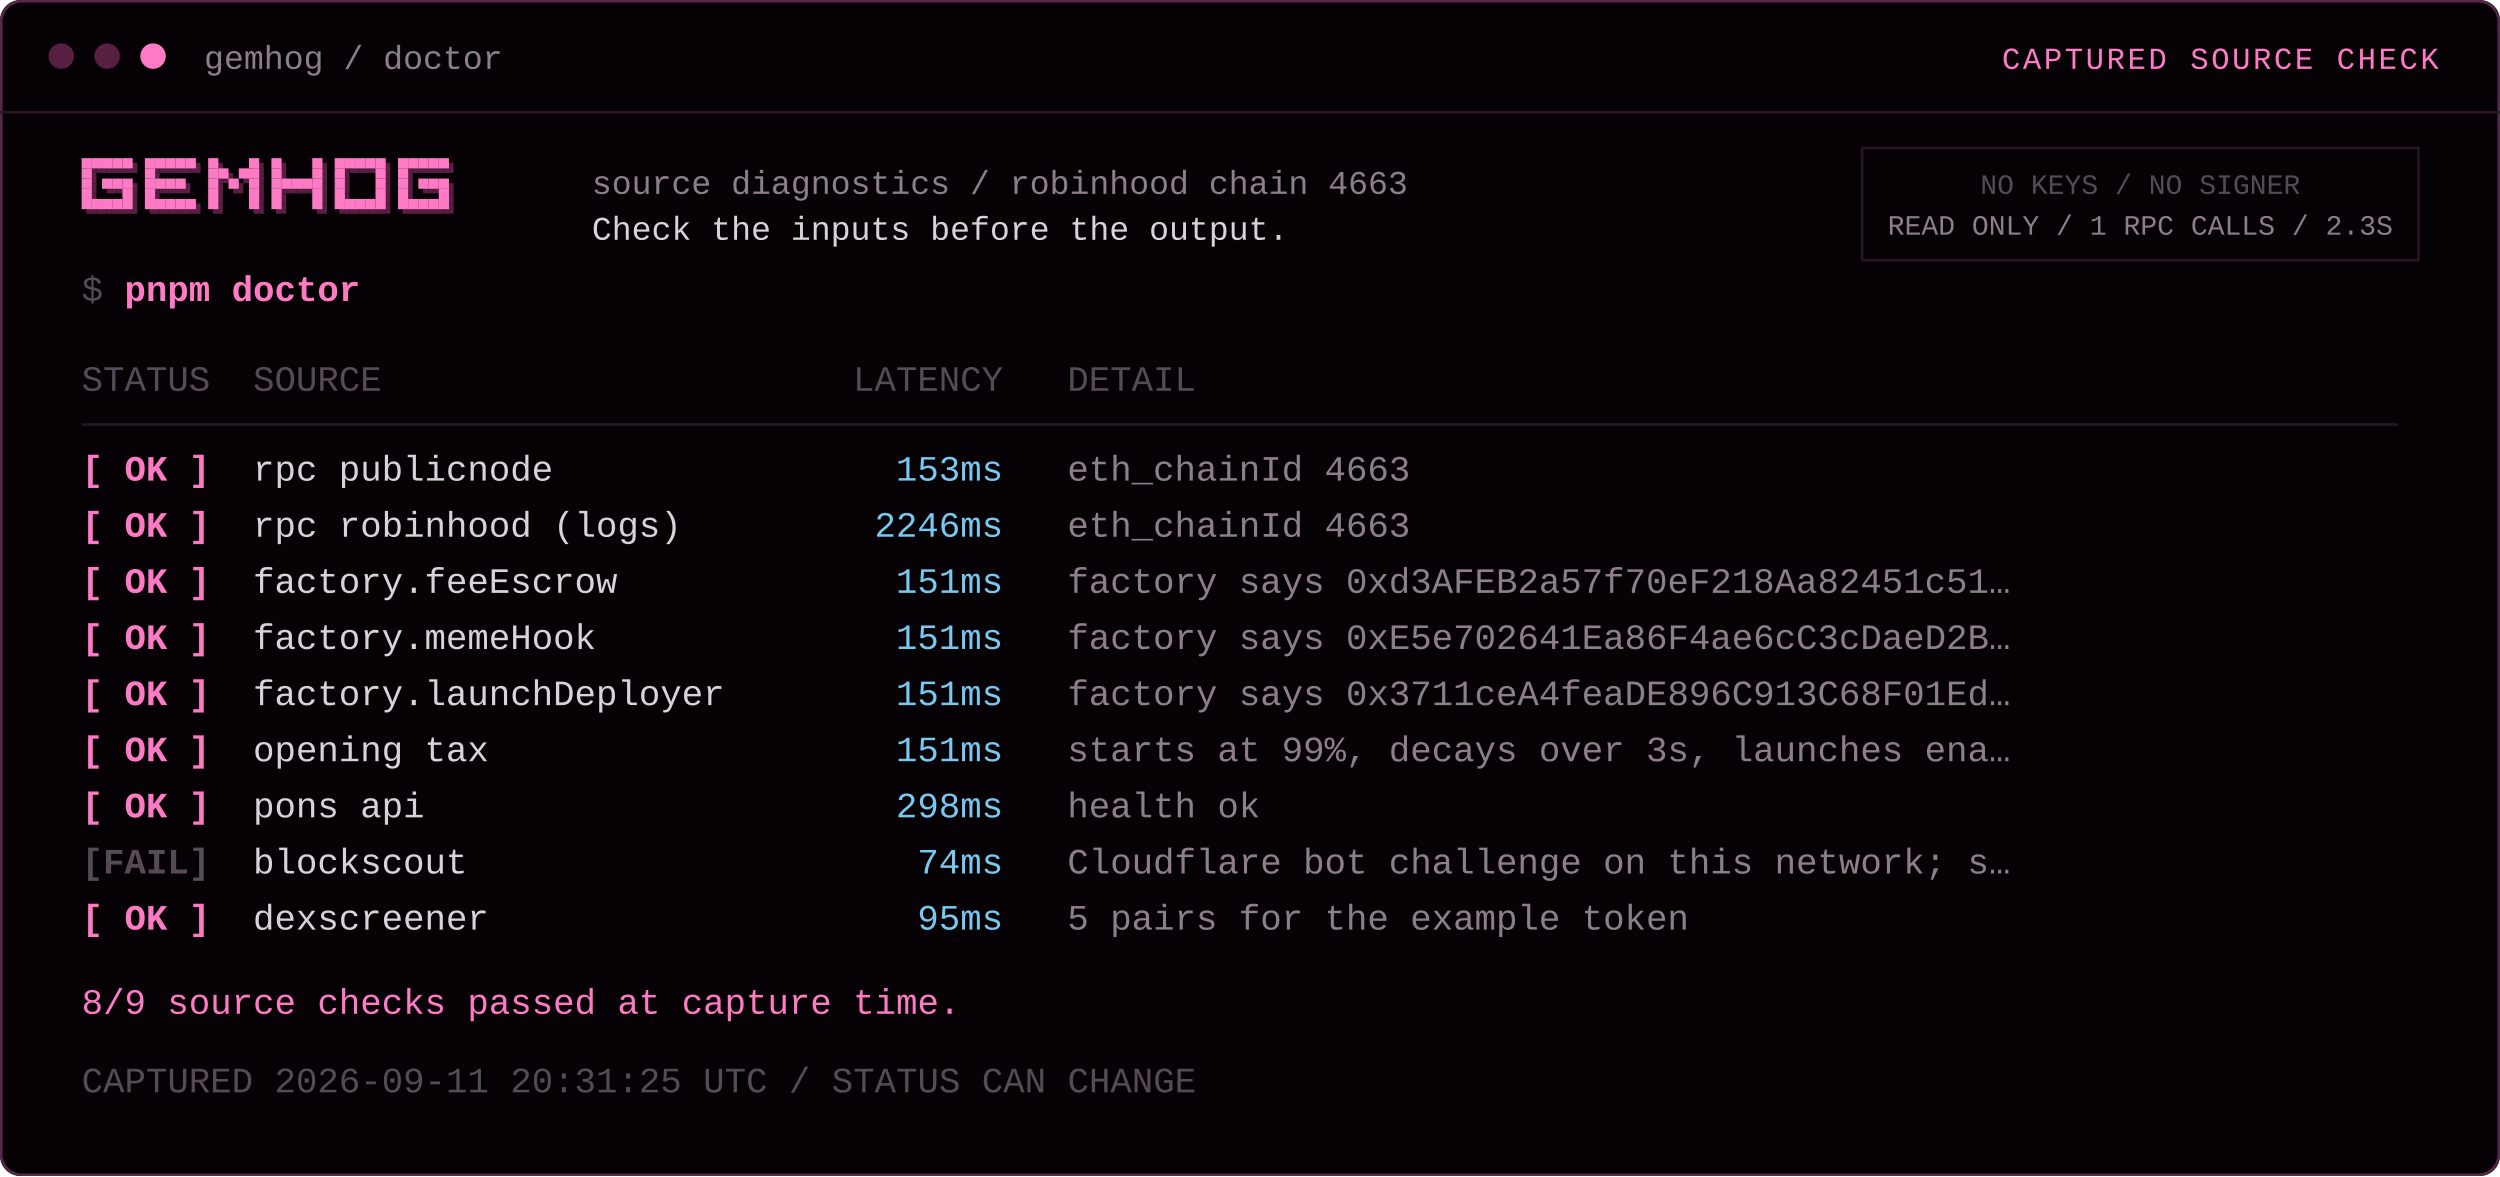
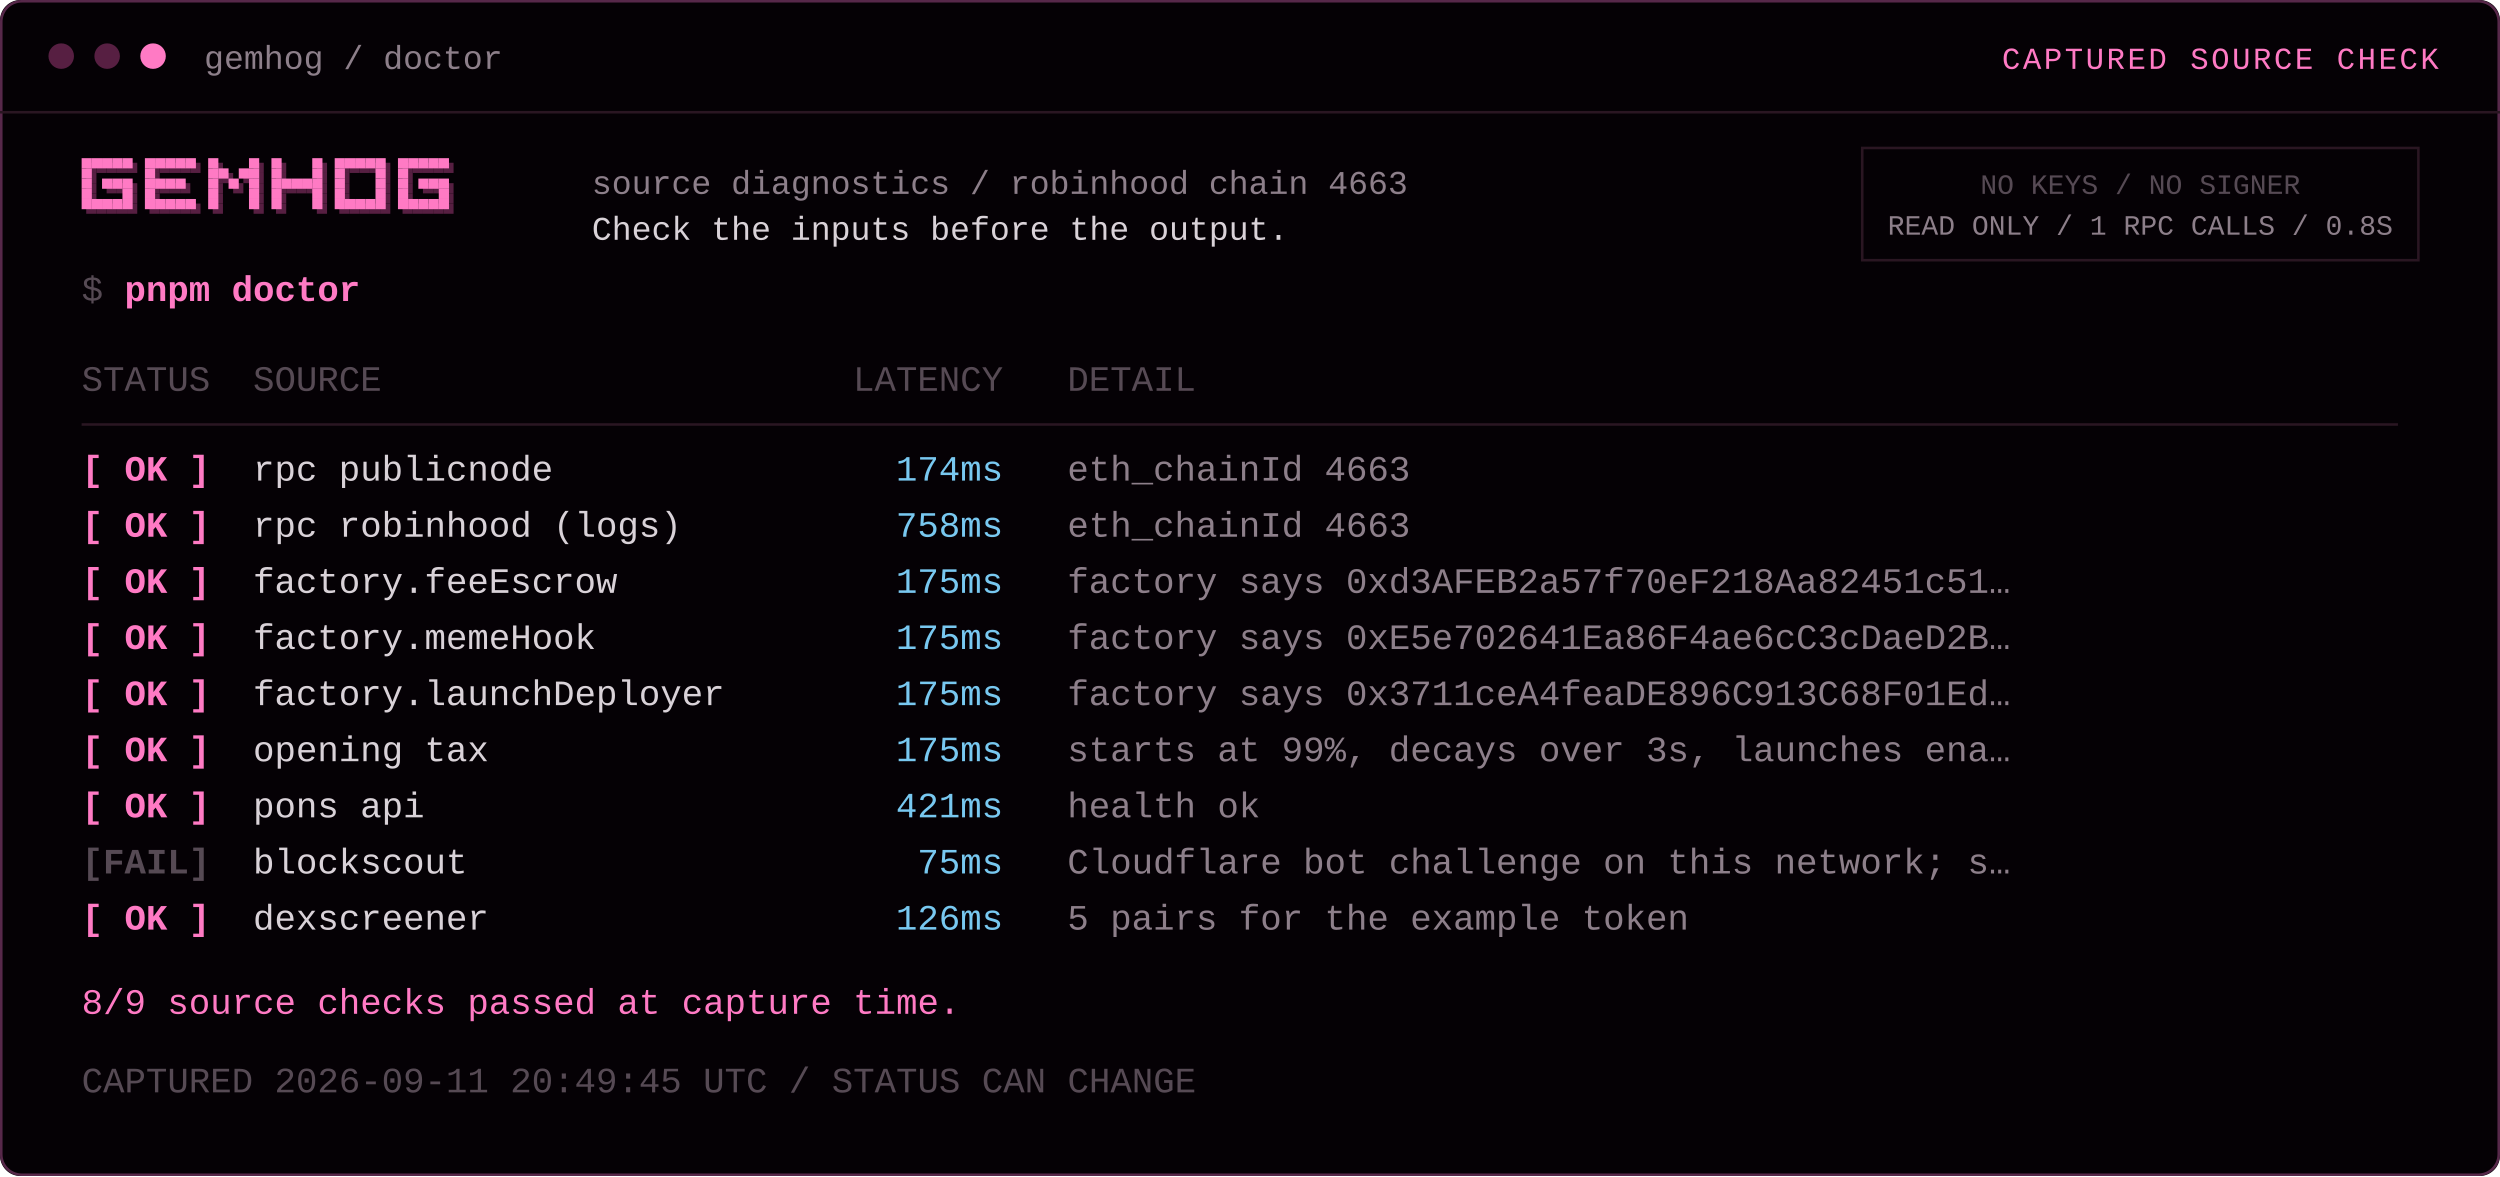
<svg xmlns="http://www.w3.org/2000/svg" width="980" height="461" viewBox="0 0 980 461" role="img">
  <rect width="980" height="461" rx="8" fill="#050105" />
  <rect x="0.5" y="0.5" width="979" height="460" rx="8" fill="none" stroke="#57284a" />
  <line x1="0" y1="44" x2="980" y2="44" stroke="#2a1622" />
  <circle cx="24" cy="22" r="5" fill="#571f42" />
  <circle cx="42" cy="22" r="5" fill="#571f42" />
  <circle cx="60" cy="22" r="5" fill="#ff7ac4" />
  <text x="80" y="27" font-family="'JetBrains Mono','SFMono-Regular',Consolas,'Liberation Mono',monospace" font-size="13" fill="#8d7f8a" xml:space="preserve">gemhog / doctor</text>
  <text x="956" y="27" font-family="'JetBrains Mono','SFMono-Regular',Consolas,'Liberation Mono',monospace" font-size="12" fill="#ff7ac4" text-anchor="end" letter-spacing="1" xml:space="preserve">CAPTURED SOURCE CHECK</text>
  <rect x="33.8" y="63.8" width="4" height="4" fill="#571f42" />
  <rect x="32" y="62" width="4" height="4" fill="#ff7ac4" />
  <rect x="37.8" y="63.8" width="4" height="4" fill="#571f42" />
  <rect x="36" y="62" width="4" height="4" fill="#ff7ac4" />
  <rect x="41.8" y="63.8" width="4" height="4" fill="#571f42" />
  <rect x="40" y="62" width="4" height="4" fill="#ff7ac4" />
  <rect x="45.8" y="63.8" width="4" height="4" fill="#571f42" />
  <rect x="44" y="62" width="4" height="4" fill="#ff7ac4" />
  <rect x="49.8" y="63.8" width="4" height="4" fill="#571f42" />
  <rect x="48" y="62" width="4" height="4" fill="#ff7ac4" />
  <rect x="33.8" y="67.8" width="4" height="4" fill="#571f42" />
  <rect x="32" y="66" width="4" height="4" fill="#ff7ac4" />
  <rect x="33.8" y="71.8" width="4" height="4" fill="#571f42" />
  <rect x="32" y="70" width="4" height="4" fill="#ff7ac4" />
  <rect x="41.8" y="71.8" width="4" height="4" fill="#571f42" />
  <rect x="40" y="70" width="4" height="4" fill="#ff7ac4" />
  <rect x="45.8" y="71.8" width="4" height="4" fill="#571f42" />
  <rect x="44" y="70" width="4" height="4" fill="#ff7ac4" />
  <rect x="49.8" y="71.8" width="4" height="4" fill="#571f42" />
  <rect x="48" y="70" width="4" height="4" fill="#ff7ac4" />
  <rect x="33.8" y="75.8" width="4" height="4" fill="#571f42" />
  <rect x="32" y="74" width="4" height="4" fill="#ff7ac4" />
  <rect x="49.8" y="75.8" width="4" height="4" fill="#571f42" />
  <rect x="48" y="74" width="4" height="4" fill="#ff7ac4" />
  <rect x="33.8" y="79.8" width="4" height="4" fill="#571f42" />
  <rect x="32" y="78" width="4" height="4" fill="#ff7ac4" />
  <rect x="37.8" y="79.8" width="4" height="4" fill="#571f42" />
  <rect x="36" y="78" width="4" height="4" fill="#ff7ac4" />
  <rect x="41.8" y="79.8" width="4" height="4" fill="#571f42" />
  <rect x="40" y="78" width="4" height="4" fill="#ff7ac4" />
  <rect x="45.8" y="79.8" width="4" height="4" fill="#571f42" />
  <rect x="44" y="78" width="4" height="4" fill="#ff7ac4" />
  <rect x="49.8" y="79.8" width="4" height="4" fill="#571f42" />
  <rect x="48" y="78" width="4" height="4" fill="#ff7ac4" />
  <rect x="58.6" y="63.8" width="4" height="4" fill="#571f42" />
  <rect x="56.8" y="62" width="4" height="4" fill="#ff7ac4" />
  <rect x="62.6" y="63.8" width="4" height="4" fill="#571f42" />
  <rect x="60.8" y="62" width="4" height="4" fill="#ff7ac4" />
  <rect x="66.6" y="63.8" width="4" height="4" fill="#571f42" />
  <rect x="64.8" y="62" width="4" height="4" fill="#ff7ac4" />
  <rect x="70.6" y="63.8" width="4" height="4" fill="#571f42" />
  <rect x="68.8" y="62" width="4" height="4" fill="#ff7ac4" />
  <rect x="74.6" y="63.8" width="4" height="4" fill="#571f42" />
  <rect x="72.8" y="62" width="4" height="4" fill="#ff7ac4" />
  <rect x="58.6" y="67.8" width="4" height="4" fill="#571f42" />
  <rect x="56.8" y="66" width="4" height="4" fill="#ff7ac4" />
  <rect x="58.6" y="71.8" width="4" height="4" fill="#571f42" />
  <rect x="56.8" y="70" width="4" height="4" fill="#ff7ac4" />
  <rect x="62.6" y="71.8" width="4" height="4" fill="#571f42" />
  <rect x="60.8" y="70" width="4" height="4" fill="#ff7ac4" />
  <rect x="66.6" y="71.8" width="4" height="4" fill="#571f42" />
  <rect x="64.8" y="70" width="4" height="4" fill="#ff7ac4" />
  <rect x="70.6" y="71.8" width="4" height="4" fill="#571f42" />
  <rect x="68.8" y="70" width="4" height="4" fill="#ff7ac4" />
  <rect x="58.6" y="75.8" width="4" height="4" fill="#571f42" />
  <rect x="56.8" y="74" width="4" height="4" fill="#ff7ac4" />
  <rect x="58.6" y="79.8" width="4" height="4" fill="#571f42" />
  <rect x="56.8" y="78" width="4" height="4" fill="#ff7ac4" />
  <rect x="62.6" y="79.8" width="4" height="4" fill="#571f42" />
  <rect x="60.8" y="78" width="4" height="4" fill="#ff7ac4" />
  <rect x="66.6" y="79.8" width="4" height="4" fill="#571f42" />
  <rect x="64.8" y="78" width="4" height="4" fill="#ff7ac4" />
  <rect x="70.6" y="79.8" width="4" height="4" fill="#571f42" />
  <rect x="68.8" y="78" width="4" height="4" fill="#ff7ac4" />
  <rect x="74.6" y="79.8" width="4" height="4" fill="#571f42" />
  <rect x="72.8" y="78" width="4" height="4" fill="#ff7ac4" />
  <rect x="83.4" y="63.8" width="4" height="4" fill="#571f42" />
  <rect x="81.6" y="62" width="4" height="4" fill="#ff7ac4" />
  <rect x="99.4" y="63.8" width="4" height="4" fill="#571f42" />
  <rect x="97.6" y="62" width="4" height="4" fill="#ff7ac4" />
  <rect x="83.4" y="67.8" width="4" height="4" fill="#571f42" />
  <rect x="81.6" y="66" width="4" height="4" fill="#ff7ac4" />
  <rect x="87.4" y="67.8" width="4" height="4" fill="#571f42" />
  <rect x="85.6" y="66" width="4" height="4" fill="#ff7ac4" />
  <rect x="95.4" y="67.8" width="4" height="4" fill="#571f42" />
  <rect x="93.6" y="66" width="4" height="4" fill="#ff7ac4" />
  <rect x="99.4" y="67.8" width="4" height="4" fill="#571f42" />
  <rect x="97.6" y="66" width="4" height="4" fill="#ff7ac4" />
  <rect x="83.4" y="71.8" width="4" height="4" fill="#571f42" />
  <rect x="81.6" y="70" width="4" height="4" fill="#ff7ac4" />
  <rect x="91.4" y="71.8" width="4" height="4" fill="#571f42" />
  <rect x="89.6" y="70" width="4" height="4" fill="#ff7ac4" />
  <rect x="99.4" y="71.8" width="4" height="4" fill="#571f42" />
  <rect x="97.6" y="70" width="4" height="4" fill="#ff7ac4" />
  <rect x="83.4" y="75.8" width="4" height="4" fill="#571f42" />
  <rect x="81.6" y="74" width="4" height="4" fill="#ff7ac4" />
  <rect x="99.4" y="75.8" width="4" height="4" fill="#571f42" />
  <rect x="97.6" y="74" width="4" height="4" fill="#ff7ac4" />
  <rect x="83.4" y="79.8" width="4" height="4" fill="#571f42" />
  <rect x="81.6" y="78" width="4" height="4" fill="#ff7ac4" />
  <rect x="99.4" y="79.8" width="4" height="4" fill="#571f42" />
  <rect x="97.6" y="78" width="4" height="4" fill="#ff7ac4" />
  <rect x="108.2" y="63.8" width="4" height="4" fill="#571f42" />
  <rect x="106.4" y="62" width="4" height="4" fill="#ff7ac4" />
  <rect x="124.2" y="63.8" width="4" height="4" fill="#571f42" />
  <rect x="122.4" y="62" width="4" height="4" fill="#ff7ac4" />
  <rect x="108.2" y="67.8" width="4" height="4" fill="#571f42" />
  <rect x="106.4" y="66" width="4" height="4" fill="#ff7ac4" />
  <rect x="124.2" y="67.8" width="4" height="4" fill="#571f42" />
  <rect x="122.4" y="66" width="4" height="4" fill="#ff7ac4" />
  <rect x="108.2" y="71.8" width="4" height="4" fill="#571f42" />
  <rect x="106.4" y="70" width="4" height="4" fill="#ff7ac4" />
  <rect x="112.2" y="71.8" width="4" height="4" fill="#571f42" />
  <rect x="110.4" y="70" width="4" height="4" fill="#ff7ac4" />
  <rect x="116.2" y="71.8" width="4" height="4" fill="#571f42" />
  <rect x="114.4" y="70" width="4" height="4" fill="#ff7ac4" />
  <rect x="120.2" y="71.8" width="4" height="4" fill="#571f42" />
  <rect x="118.4" y="70" width="4" height="4" fill="#ff7ac4" />
  <rect x="124.2" y="71.8" width="4" height="4" fill="#571f42" />
  <rect x="122.4" y="70" width="4" height="4" fill="#ff7ac4" />
  <rect x="108.2" y="75.8" width="4" height="4" fill="#571f42" />
  <rect x="106.4" y="74" width="4" height="4" fill="#ff7ac4" />
  <rect x="124.2" y="75.8" width="4" height="4" fill="#571f42" />
  <rect x="122.4" y="74" width="4" height="4" fill="#ff7ac4" />
  <rect x="108.2" y="79.8" width="4" height="4" fill="#571f42" />
  <rect x="106.4" y="78" width="4" height="4" fill="#ff7ac4" />
  <rect x="124.2" y="79.8" width="4" height="4" fill="#571f42" />
  <rect x="122.4" y="78" width="4" height="4" fill="#ff7ac4" />
  <rect x="133" y="63.8" width="4" height="4" fill="#571f42" />
  <rect x="131.2" y="62" width="4" height="4" fill="#ff7ac4" />
  <rect x="137" y="63.8" width="4" height="4" fill="#571f42" />
  <rect x="135.2" y="62" width="4" height="4" fill="#ff7ac4" />
  <rect x="141" y="63.8" width="4" height="4" fill="#571f42" />
  <rect x="139.2" y="62" width="4" height="4" fill="#ff7ac4" />
  <rect x="145" y="63.8" width="4" height="4" fill="#571f42" />
  <rect x="143.2" y="62" width="4" height="4" fill="#ff7ac4" />
  <rect x="149" y="63.8" width="4" height="4" fill="#571f42" />
  <rect x="147.2" y="62" width="4" height="4" fill="#ff7ac4" />
  <rect x="133" y="67.8" width="4" height="4" fill="#571f42" />
  <rect x="131.2" y="66" width="4" height="4" fill="#ff7ac4" />
  <rect x="149" y="67.8" width="4" height="4" fill="#571f42" />
  <rect x="147.2" y="66" width="4" height="4" fill="#ff7ac4" />
  <rect x="133" y="71.8" width="4" height="4" fill="#571f42" />
  <rect x="131.2" y="70" width="4" height="4" fill="#ff7ac4" />
  <rect x="149" y="71.8" width="4" height="4" fill="#571f42" />
  <rect x="147.2" y="70" width="4" height="4" fill="#ff7ac4" />
  <rect x="133" y="75.8" width="4" height="4" fill="#571f42" />
  <rect x="131.2" y="74" width="4" height="4" fill="#ff7ac4" />
  <rect x="149" y="75.8" width="4" height="4" fill="#571f42" />
  <rect x="147.2" y="74" width="4" height="4" fill="#ff7ac4" />
  <rect x="133" y="79.8" width="4" height="4" fill="#571f42" />
  <rect x="131.2" y="78" width="4" height="4" fill="#ff7ac4" />
  <rect x="137" y="79.8" width="4" height="4" fill="#571f42" />
  <rect x="135.2" y="78" width="4" height="4" fill="#ff7ac4" />
  <rect x="141" y="79.8" width="4" height="4" fill="#571f42" />
  <rect x="139.2" y="78" width="4" height="4" fill="#ff7ac4" />
  <rect x="145" y="79.8" width="4" height="4" fill="#571f42" />
  <rect x="143.2" y="78" width="4" height="4" fill="#ff7ac4" />
  <rect x="149" y="79.8" width="4" height="4" fill="#571f42" />
  <rect x="147.2" y="78" width="4" height="4" fill="#ff7ac4" />
  <rect x="157.8" y="63.8" width="4" height="4" fill="#571f42" />
  <rect x="156" y="62" width="4" height="4" fill="#ff7ac4" />
  <rect x="161.8" y="63.8" width="4" height="4" fill="#571f42" />
  <rect x="160" y="62" width="4" height="4" fill="#ff7ac4" />
  <rect x="165.8" y="63.8" width="4" height="4" fill="#571f42" />
  <rect x="164" y="62" width="4" height="4" fill="#ff7ac4" />
  <rect x="169.8" y="63.8" width="4" height="4" fill="#571f42" />
  <rect x="168" y="62" width="4" height="4" fill="#ff7ac4" />
  <rect x="173.8" y="63.8" width="4" height="4" fill="#571f42" />
  <rect x="172" y="62" width="4" height="4" fill="#ff7ac4" />
  <rect x="157.8" y="67.8" width="4" height="4" fill="#571f42" />
  <rect x="156" y="66" width="4" height="4" fill="#ff7ac4" />
  <rect x="157.8" y="71.8" width="4" height="4" fill="#571f42" />
  <rect x="156" y="70" width="4" height="4" fill="#ff7ac4" />
  <rect x="165.8" y="71.8" width="4" height="4" fill="#571f42" />
  <rect x="164" y="70" width="4" height="4" fill="#ff7ac4" />
  <rect x="169.8" y="71.8" width="4" height="4" fill="#571f42" />
  <rect x="168" y="70" width="4" height="4" fill="#ff7ac4" />
  <rect x="173.8" y="71.8" width="4" height="4" fill="#571f42" />
  <rect x="172" y="70" width="4" height="4" fill="#ff7ac4" />
  <rect x="157.8" y="75.8" width="4" height="4" fill="#571f42" />
  <rect x="156" y="74" width="4" height="4" fill="#ff7ac4" />
  <rect x="173.8" y="75.8" width="4" height="4" fill="#571f42" />
  <rect x="172" y="74" width="4" height="4" fill="#ff7ac4" />
  <rect x="157.8" y="79.8" width="4" height="4" fill="#571f42" />
  <rect x="156" y="78" width="4" height="4" fill="#ff7ac4" />
  <rect x="161.8" y="79.8" width="4" height="4" fill="#571f42" />
  <rect x="160" y="78" width="4" height="4" fill="#ff7ac4" />
  <rect x="165.8" y="79.8" width="4" height="4" fill="#571f42" />
  <rect x="164" y="78" width="4" height="4" fill="#ff7ac4" />
  <rect x="169.8" y="79.8" width="4" height="4" fill="#571f42" />
  <rect x="168" y="78" width="4" height="4" fill="#ff7ac4" />
  <rect x="173.8" y="79.8" width="4" height="4" fill="#571f42" />
  <rect x="172" y="78" width="4" height="4" fill="#ff7ac4" />
  <text x="232" y="76" font-family="'JetBrains Mono','SFMono-Regular',Consolas,'Liberation Mono',monospace" font-size="13" fill="#8d7f8a" xml:space="preserve">source diagnostics / robinhood chain 4663</text>
  <text x="232" y="94" font-family="'JetBrains Mono','SFMono-Regular',Consolas,'Liberation Mono',monospace" font-size="13" fill="#d9d2d8" xml:space="preserve">Check the inputs before the output.</text>
  <text x="32.0" y="118" font-family="'JetBrains Mono','SFMono-Regular',Consolas,'Liberation Mono',monospace" font-size="14" fill="#564a54" xml:space="preserve">$ </text>
  <text x="48.8" y="118" font-family="'JetBrains Mono','SFMono-Regular',Consolas,'Liberation Mono',monospace" font-size="14" fill="#ff7ac4" font-weight="700" xml:space="preserve">pnpm doctor</text>
  <text x="32.0" y="153.2" font-family="'JetBrains Mono','SFMono-Regular',Consolas,'Liberation Mono',monospace" font-size="14" fill="#564a54" xml:space="preserve">STATUS  </text>
  <text x="99.2" y="153.2" font-family="'JetBrains Mono','SFMono-Regular',Consolas,'Liberation Mono',monospace" font-size="14" fill="#564a54" xml:space="preserve">SOURCE</text>
  <text x="149.6" y="153.2" font-family="'JetBrains Mono','SFMono-Regular',Consolas,'Liberation Mono',monospace" font-size="14" fill="#564a54" xml:space="preserve">                      </text>
  <text x="334.4" y="153.2" font-family="'JetBrains Mono','SFMono-Regular',Consolas,'Liberation Mono',monospace" font-size="14" fill="#564a54" xml:space="preserve">LATENCY</text>
  <text x="393.2" y="153.2" font-family="'JetBrains Mono','SFMono-Regular',Consolas,'Liberation Mono',monospace" font-size="14" fill="#564a54" xml:space="preserve">   DETAIL</text>
  <line x1="32" y1="166.4" x2="940" y2="166.4" stroke="#2a1622" />
  <text x="32.0" y="188.4" font-family="'JetBrains Mono','SFMono-Regular',Consolas,'Liberation Mono',monospace" font-size="14" fill="#ff7ac4" font-weight="700" xml:space="preserve">[ OK ]</text>
  <text x="82.4" y="188.4" font-family="'JetBrains Mono','SFMono-Regular',Consolas,'Liberation Mono',monospace" font-size="14" fill="#d9d2d8" xml:space="preserve">  </text>
  <text x="99.2" y="188.4" font-family="'JetBrains Mono','SFMono-Regular',Consolas,'Liberation Mono',monospace" font-size="14" fill="#d9d2d8" xml:space="preserve">rpc publicnode              </text>
-   <text x="334.4" y="188.4" font-family="'JetBrains Mono','SFMono-Regular',Consolas,'Liberation Mono',monospace" font-size="14" fill="#78c8f0" xml:space="preserve">  153ms</text>
+   <text x="334.4" y="188.4" font-family="'JetBrains Mono','SFMono-Regular',Consolas,'Liberation Mono',monospace" font-size="14" fill="#78c8f0" xml:space="preserve">  174ms</text>
  <text x="393.2" y="188.4" font-family="'JetBrains Mono','SFMono-Regular',Consolas,'Liberation Mono',monospace" font-size="14" fill="#8d7f8a" xml:space="preserve">   eth_chainId 4663</text>
  <text x="32.0" y="210.4" font-family="'JetBrains Mono','SFMono-Regular',Consolas,'Liberation Mono',monospace" font-size="14" fill="#ff7ac4" font-weight="700" xml:space="preserve">[ OK ]</text>
  <text x="82.4" y="210.4" font-family="'JetBrains Mono','SFMono-Regular',Consolas,'Liberation Mono',monospace" font-size="14" fill="#d9d2d8" xml:space="preserve">  </text>
  <text x="99.2" y="210.4" font-family="'JetBrains Mono','SFMono-Regular',Consolas,'Liberation Mono',monospace" font-size="14" fill="#d9d2d8" xml:space="preserve">rpc robinhood (logs)        </text>
-   <text x="334.4" y="210.4" font-family="'JetBrains Mono','SFMono-Regular',Consolas,'Liberation Mono',monospace" font-size="14" fill="#78c8f0" xml:space="preserve"> 2246ms</text>
+   <text x="334.4" y="210.4" font-family="'JetBrains Mono','SFMono-Regular',Consolas,'Liberation Mono',monospace" font-size="14" fill="#78c8f0" xml:space="preserve">  758ms</text>
  <text x="393.2" y="210.4" font-family="'JetBrains Mono','SFMono-Regular',Consolas,'Liberation Mono',monospace" font-size="14" fill="#8d7f8a" xml:space="preserve">   eth_chainId 4663</text>
  <text x="32.0" y="232.4" font-family="'JetBrains Mono','SFMono-Regular',Consolas,'Liberation Mono',monospace" font-size="14" fill="#ff7ac4" font-weight="700" xml:space="preserve">[ OK ]</text>
  <text x="82.4" y="232.4" font-family="'JetBrains Mono','SFMono-Regular',Consolas,'Liberation Mono',monospace" font-size="14" fill="#d9d2d8" xml:space="preserve">  </text>
  <text x="99.2" y="232.4" font-family="'JetBrains Mono','SFMono-Regular',Consolas,'Liberation Mono',monospace" font-size="14" fill="#d9d2d8" xml:space="preserve">factory.feeEscrow           </text>
-   <text x="334.4" y="232.4" font-family="'JetBrains Mono','SFMono-Regular',Consolas,'Liberation Mono',monospace" font-size="14" fill="#78c8f0" xml:space="preserve">  151ms</text>
+   <text x="334.4" y="232.4" font-family="'JetBrains Mono','SFMono-Regular',Consolas,'Liberation Mono',monospace" font-size="14" fill="#78c8f0" xml:space="preserve">  175ms</text>
  <text x="393.2" y="232.4" font-family="'JetBrains Mono','SFMono-Regular',Consolas,'Liberation Mono',monospace" font-size="14" fill="#8d7f8a" xml:space="preserve">   factory says 0xd3AFEB2a57f70eF218Aa82451c51…</text>
  <text x="32.0" y="254.4" font-family="'JetBrains Mono','SFMono-Regular',Consolas,'Liberation Mono',monospace" font-size="14" fill="#ff7ac4" font-weight="700" xml:space="preserve">[ OK ]</text>
  <text x="82.4" y="254.4" font-family="'JetBrains Mono','SFMono-Regular',Consolas,'Liberation Mono',monospace" font-size="14" fill="#d9d2d8" xml:space="preserve">  </text>
  <text x="99.2" y="254.4" font-family="'JetBrains Mono','SFMono-Regular',Consolas,'Liberation Mono',monospace" font-size="14" fill="#d9d2d8" xml:space="preserve">factory.memeHook            </text>
-   <text x="334.4" y="254.4" font-family="'JetBrains Mono','SFMono-Regular',Consolas,'Liberation Mono',monospace" font-size="14" fill="#78c8f0" xml:space="preserve">  151ms</text>
+   <text x="334.4" y="254.4" font-family="'JetBrains Mono','SFMono-Regular',Consolas,'Liberation Mono',monospace" font-size="14" fill="#78c8f0" xml:space="preserve">  175ms</text>
  <text x="393.2" y="254.4" font-family="'JetBrains Mono','SFMono-Regular',Consolas,'Liberation Mono',monospace" font-size="14" fill="#8d7f8a" xml:space="preserve">   factory says 0xE5e702641Ea86F4ae6cC3cDaeD2B…</text>
  <text x="32.0" y="276.4" font-family="'JetBrains Mono','SFMono-Regular',Consolas,'Liberation Mono',monospace" font-size="14" fill="#ff7ac4" font-weight="700" xml:space="preserve">[ OK ]</text>
  <text x="82.4" y="276.4" font-family="'JetBrains Mono','SFMono-Regular',Consolas,'Liberation Mono',monospace" font-size="14" fill="#d9d2d8" xml:space="preserve">  </text>
  <text x="99.2" y="276.4" font-family="'JetBrains Mono','SFMono-Regular',Consolas,'Liberation Mono',monospace" font-size="14" fill="#d9d2d8" xml:space="preserve">factory.launchDeployer      </text>
-   <text x="334.4" y="276.4" font-family="'JetBrains Mono','SFMono-Regular',Consolas,'Liberation Mono',monospace" font-size="14" fill="#78c8f0" xml:space="preserve">  151ms</text>
+   <text x="334.4" y="276.4" font-family="'JetBrains Mono','SFMono-Regular',Consolas,'Liberation Mono',monospace" font-size="14" fill="#78c8f0" xml:space="preserve">  175ms</text>
  <text x="393.2" y="276.4" font-family="'JetBrains Mono','SFMono-Regular',Consolas,'Liberation Mono',monospace" font-size="14" fill="#8d7f8a" xml:space="preserve">   factory says 0x3711ceA4feaDE896C913C68F01Ed…</text>
  <text x="32.0" y="298.4" font-family="'JetBrains Mono','SFMono-Regular',Consolas,'Liberation Mono',monospace" font-size="14" fill="#ff7ac4" font-weight="700" xml:space="preserve">[ OK ]</text>
  <text x="82.4" y="298.4" font-family="'JetBrains Mono','SFMono-Regular',Consolas,'Liberation Mono',monospace" font-size="14" fill="#d9d2d8" xml:space="preserve">  </text>
  <text x="99.2" y="298.4" font-family="'JetBrains Mono','SFMono-Regular',Consolas,'Liberation Mono',monospace" font-size="14" fill="#d9d2d8" xml:space="preserve">opening tax                 </text>
-   <text x="334.4" y="298.4" font-family="'JetBrains Mono','SFMono-Regular',Consolas,'Liberation Mono',monospace" font-size="14" fill="#78c8f0" xml:space="preserve">  151ms</text>
+   <text x="334.4" y="298.4" font-family="'JetBrains Mono','SFMono-Regular',Consolas,'Liberation Mono',monospace" font-size="14" fill="#78c8f0" xml:space="preserve">  175ms</text>
  <text x="393.2" y="298.4" font-family="'JetBrains Mono','SFMono-Regular',Consolas,'Liberation Mono',monospace" font-size="14" fill="#8d7f8a" xml:space="preserve">   starts at 99%, decays over 3s, launches ena…</text>
  <text x="32.0" y="320.4" font-family="'JetBrains Mono','SFMono-Regular',Consolas,'Liberation Mono',monospace" font-size="14" fill="#ff7ac4" font-weight="700" xml:space="preserve">[ OK ]</text>
  <text x="82.4" y="320.4" font-family="'JetBrains Mono','SFMono-Regular',Consolas,'Liberation Mono',monospace" font-size="14" fill="#d9d2d8" xml:space="preserve">  </text>
  <text x="99.2" y="320.4" font-family="'JetBrains Mono','SFMono-Regular',Consolas,'Liberation Mono',monospace" font-size="14" fill="#d9d2d8" xml:space="preserve">pons api                    </text>
-   <text x="334.4" y="320.4" font-family="'JetBrains Mono','SFMono-Regular',Consolas,'Liberation Mono',monospace" font-size="14" fill="#78c8f0" xml:space="preserve">  298ms</text>
+   <text x="334.4" y="320.4" font-family="'JetBrains Mono','SFMono-Regular',Consolas,'Liberation Mono',monospace" font-size="14" fill="#78c8f0" xml:space="preserve">  421ms</text>
  <text x="393.2" y="320.4" font-family="'JetBrains Mono','SFMono-Regular',Consolas,'Liberation Mono',monospace" font-size="14" fill="#8d7f8a" xml:space="preserve">   health ok</text>
  <text x="32.0" y="342.4" font-family="'JetBrains Mono','SFMono-Regular',Consolas,'Liberation Mono',monospace" font-size="14" fill="#564a54" font-weight="700" xml:space="preserve">[FAIL]</text>
  <text x="82.4" y="342.4" font-family="'JetBrains Mono','SFMono-Regular',Consolas,'Liberation Mono',monospace" font-size="14" fill="#d9d2d8" xml:space="preserve">  </text>
  <text x="99.2" y="342.4" font-family="'JetBrains Mono','SFMono-Regular',Consolas,'Liberation Mono',monospace" font-size="14" fill="#d9d2d8" xml:space="preserve">blockscout                  </text>
-   <text x="334.4" y="342.4" font-family="'JetBrains Mono','SFMono-Regular',Consolas,'Liberation Mono',monospace" font-size="14" fill="#78c8f0" xml:space="preserve">   74ms</text>
+   <text x="334.4" y="342.4" font-family="'JetBrains Mono','SFMono-Regular',Consolas,'Liberation Mono',monospace" font-size="14" fill="#78c8f0" xml:space="preserve">   75ms</text>
  <text x="393.2" y="342.4" font-family="'JetBrains Mono','SFMono-Regular',Consolas,'Liberation Mono',monospace" font-size="14" fill="#8d7f8a" xml:space="preserve">   Cloudflare bot challenge on this network; s…</text>
  <text x="32.0" y="364.4" font-family="'JetBrains Mono','SFMono-Regular',Consolas,'Liberation Mono',monospace" font-size="14" fill="#ff7ac4" font-weight="700" xml:space="preserve">[ OK ]</text>
  <text x="82.4" y="364.4" font-family="'JetBrains Mono','SFMono-Regular',Consolas,'Liberation Mono',monospace" font-size="14" fill="#d9d2d8" xml:space="preserve">  </text>
  <text x="99.2" y="364.4" font-family="'JetBrains Mono','SFMono-Regular',Consolas,'Liberation Mono',monospace" font-size="14" fill="#d9d2d8" xml:space="preserve">dexscreener                 </text>
-   <text x="334.4" y="364.4" font-family="'JetBrains Mono','SFMono-Regular',Consolas,'Liberation Mono',monospace" font-size="14" fill="#78c8f0" xml:space="preserve">   95ms</text>
+   <text x="334.4" y="364.4" font-family="'JetBrains Mono','SFMono-Regular',Consolas,'Liberation Mono',monospace" font-size="14" fill="#78c8f0" xml:space="preserve">  126ms</text>
  <text x="393.2" y="364.4" font-family="'JetBrains Mono','SFMono-Regular',Consolas,'Liberation Mono',monospace" font-size="14" fill="#8d7f8a" xml:space="preserve">   5 pairs for the example token</text>
  <text x="32.0" y="397.4" font-family="'JetBrains Mono','SFMono-Regular',Consolas,'Liberation Mono',monospace" font-size="14" fill="#ff7ac4" xml:space="preserve">8/9 source checks passed at capture time.</text>
-   <text x="32.0" y="428.2" font-family="'JetBrains Mono','SFMono-Regular',Consolas,'Liberation Mono',monospace" font-size="14" fill="#564a54" xml:space="preserve">CAPTURED 2026-09-11 20:31:25 UTC / STATUS CAN CHANGE</text>
+   <text x="32.0" y="428.2" font-family="'JetBrains Mono','SFMono-Regular',Consolas,'Liberation Mono',monospace" font-size="14" fill="#564a54" xml:space="preserve">CAPTURED 2026-09-11 20:49:45 UTC / STATUS CAN CHANGE</text>
  <rect x="730" y="58" width="218" height="44" fill="none" stroke="#2a1622" />
  <text x="839" y="76" font-family="'JetBrains Mono','SFMono-Regular',Consolas,'Liberation Mono',monospace" font-size="11" fill="#564a54" text-anchor="middle" xml:space="preserve">NO KEYS / NO SIGNER</text>
-   <text x="839" y="92" font-family="'JetBrains Mono','SFMono-Regular',Consolas,'Liberation Mono',monospace" font-size="11" fill="#8d7f8a" text-anchor="middle" xml:space="preserve">READ ONLY / 1 RPC CALLS / 2.3S</text>
+   <text x="839" y="92" font-family="'JetBrains Mono','SFMono-Regular',Consolas,'Liberation Mono',monospace" font-size="11" fill="#8d7f8a" text-anchor="middle" xml:space="preserve">READ ONLY / 1 RPC CALLS / 0.8S</text>
</svg>
